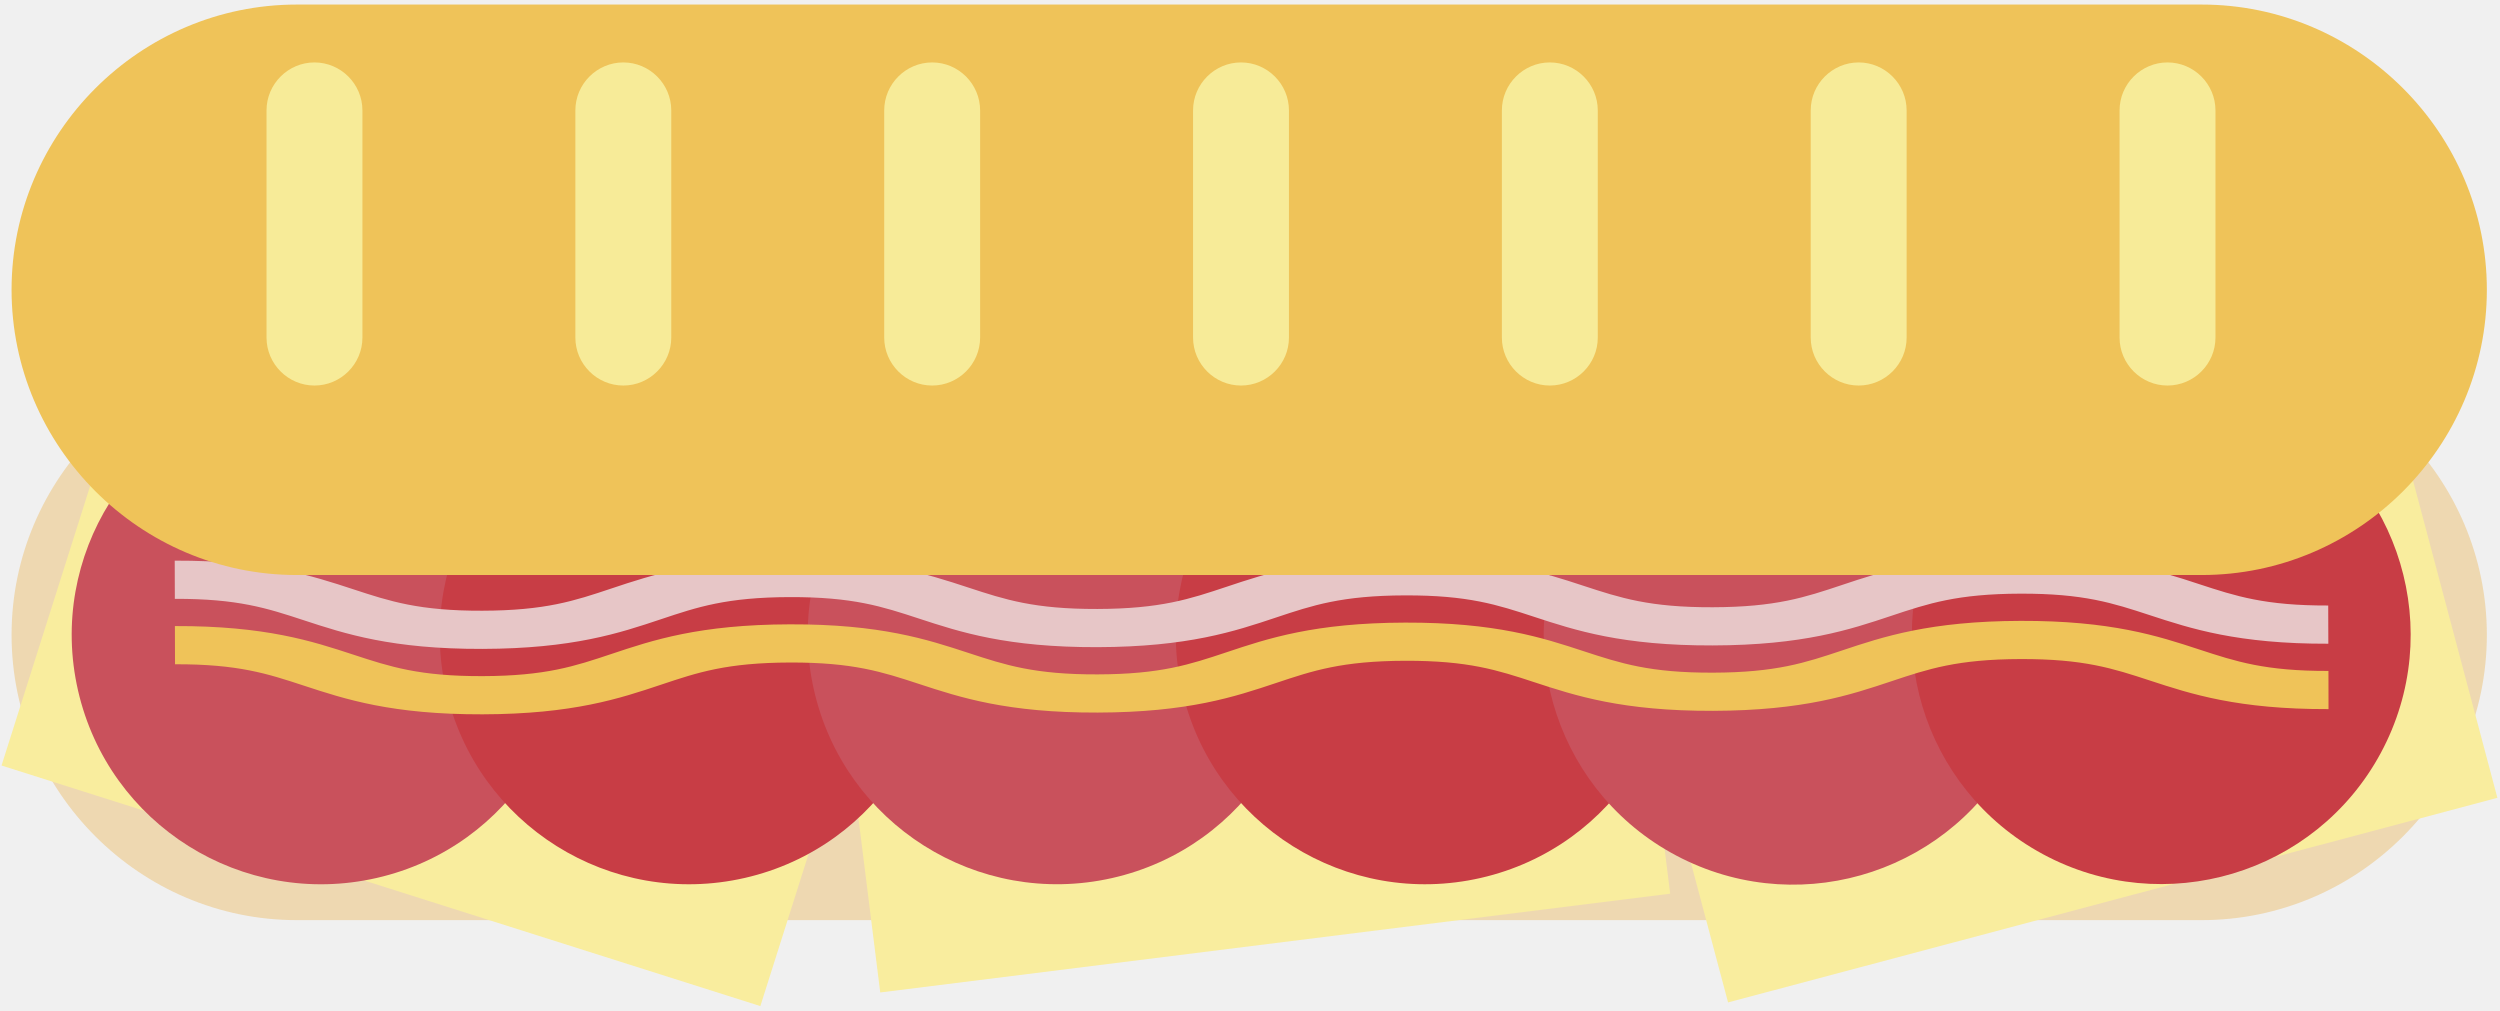
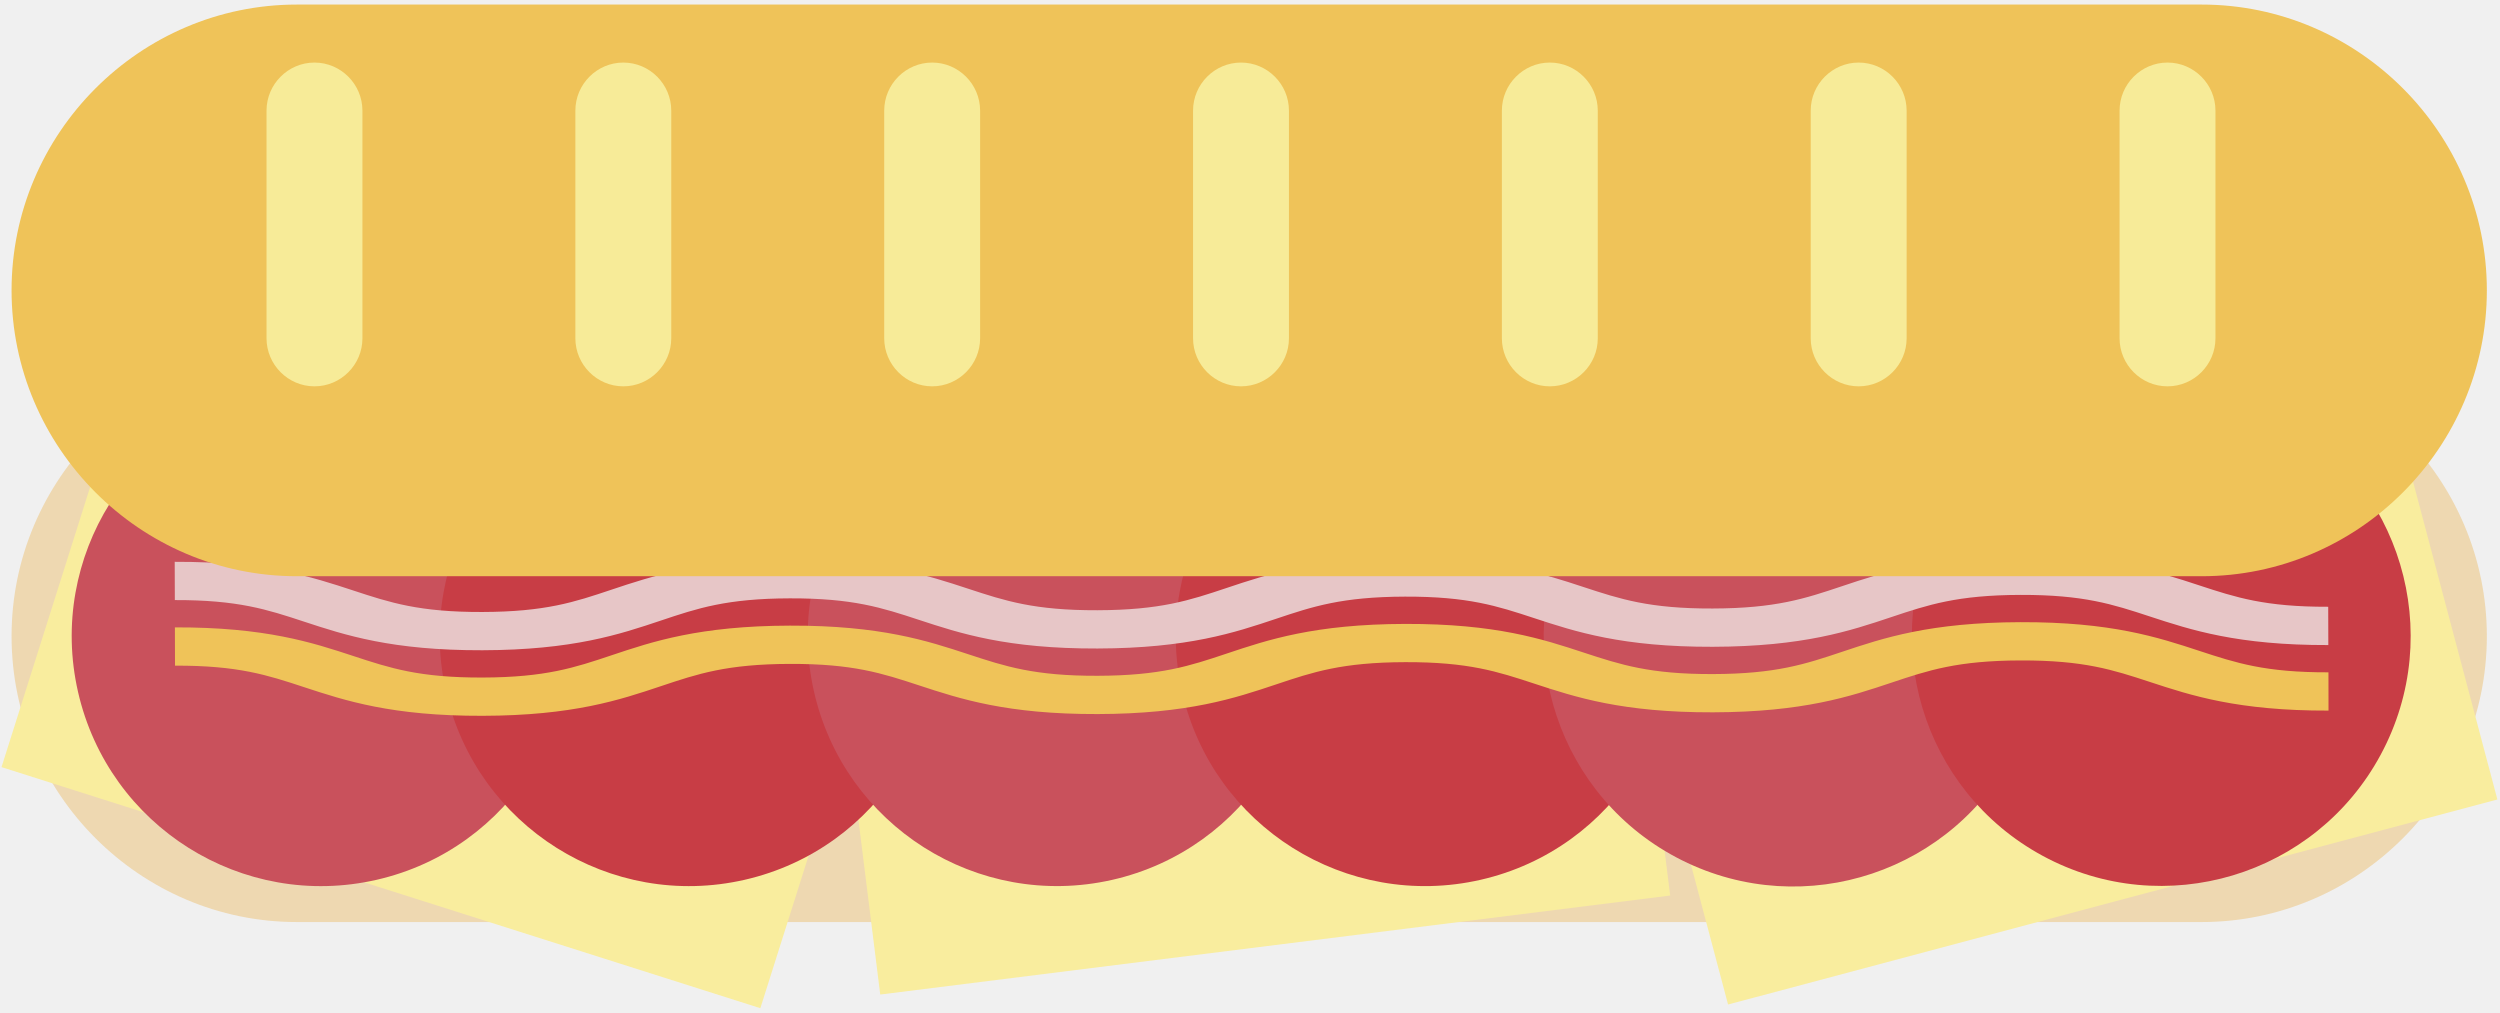
- <svg xmlns="http://www.w3.org/2000/svg" width="433" height="175" viewBox="0 0 433 175" fill="none">
-   <path fill-rule="evenodd" clip-rule="evenodd" d="M381.321 159.367H51.406C24.235 159.367 2.003 137.135 2.003 109.964C2.003 82.793 24.235 60.562 51.406 60.562H381.321C408.491 60.562 430.723 82.793 430.723 109.964C430.723 137.135 408.491 159.367 381.321 159.367Z" fill="#EED8B1" />
-   <path d="M28.96 42.073L0.263 132.591L131.692 174.259L160.39 83.741L28.96 42.073Z" fill="#F9ED9E" />
-   <path d="M277.492 60.554L140.672 77.665L152.457 171.896L289.277 154.785L277.492 60.554Z" fill="#F9ED9E" />
-   <path d="M408.144 46.412L274.895 81.847L299.3 173.619L432.549 138.183L408.144 46.412Z" fill="#F9ED9E" />
-   <path d="M65.257 152.059C88.509 146.735 103.042 123.569 97.718 100.318C92.394 77.066 69.229 62.532 45.977 67.856C22.725 73.18 8.192 96.346 13.516 119.597C18.84 142.849 42.005 157.383 65.257 152.059Z" fill="#C9515C" />
-   <path d="M129.001 152.057C152.253 146.733 166.786 123.567 161.462 100.316C156.138 77.064 132.973 62.53 109.721 67.854C86.469 73.178 71.936 96.344 77.26 119.595C82.584 142.847 105.749 157.381 129.001 152.057Z" fill="#C83D45" />
-   <path d="M192.603 152.081C215.872 146.831 230.479 123.712 225.228 100.444C219.978 77.175 196.86 62.568 173.591 67.818C150.322 73.068 135.715 96.187 140.966 119.456C146.216 142.724 169.334 157.331 192.603 152.081Z" fill="#C9515C" />
-   <path d="M256.48 152.055C279.732 146.731 294.266 123.565 288.942 100.313C283.618 77.061 260.452 62.528 237.2 67.852C213.949 73.176 199.415 96.341 204.739 119.593C210.063 142.845 233.228 157.379 256.48 152.055Z" fill="#C83D45" />
-   <path d="M349.214 129.3C359.857 107.953 351.181 82.021 329.835 71.378C308.489 60.735 282.556 69.411 271.913 90.757C261.27 112.103 269.946 138.035 291.293 148.679C312.639 159.322 338.571 150.646 349.214 129.3Z" fill="#C9515C" />
-   <path d="M412.346 130.427C423.669 109.431 415.828 83.232 394.832 71.909C373.837 60.586 347.638 68.427 336.315 89.423C324.992 110.418 332.833 136.617 353.828 147.94C374.823 159.263 401.023 151.422 412.346 130.427Z" fill="#C83D45" />
-   <path d="M403.299 122.819C387.597 122.863 379.491 120.207 372.337 117.86C365.961 115.772 360.915 114.117 349.97 114.149C339.017 114.18 333.986 115.86 327.619 117.984C320.477 120.37 312.386 123.073 296.684 123.117C280.991 123.16 272.884 120.504 265.738 118.158C259.362 116.066 254.329 114.415 243.387 114.446C232.438 114.478 227.408 116.157 221.044 118.285C213.906 120.671 205.815 123.375 190.118 123.418C174.424 123.462 166.326 120.806 159.176 118.46C152.8 116.372 147.766 114.716 136.82 114.748C125.883 114.78 120.857 116.459 114.497 118.587C107.363 120.973 99.28 123.677 83.591 123.72C67.901 123.764 59.802 121.108 52.656 118.762C46.285 116.669 41.251 115.018 30.313 115.05L30.294 108.436C45.983 108.392 54.082 111.048 61.228 113.394C67.6 115.486 72.633 117.138 83.575 117.106C94.516 117.074 99.538 115.395 105.898 113.267C113.032 110.881 121.115 108.178 136.805 108.134C152.498 108.09 160.605 110.746 167.751 113.093C174.127 115.185 179.161 116.836 190.102 116.804C201.051 116.773 206.081 115.093 212.445 112.969C219.583 110.583 227.674 107.88 243.371 107.836C259.065 107.793 267.163 110.448 274.313 112.795C280.689 114.883 285.723 116.538 296.669 116.507C307.622 116.475 312.652 114.796 319.02 112.668C326.162 110.282 334.253 107.582 349.954 107.535C365.651 107.491 373.762 110.147 380.912 112.493C387.288 114.581 392.334 116.237 403.287 116.205L403.299 122.819Z" fill="#EFC359" />
-   <path d="M403.267 111.493C387.566 111.536 379.459 108.88 372.305 106.534C365.929 104.446 360.883 102.79 349.934 102.822C338.981 102.854 333.951 104.533 327.583 106.657C320.441 109.043 312.35 111.747 296.649 111.79C280.955 111.834 272.849 109.178 265.703 106.832C259.327 104.74 254.293 103.088 243.351 103.12C232.402 103.152 227.372 104.831 221.008 106.955C213.87 109.341 205.779 112.044 190.082 112.088C174.389 112.132 166.29 109.476 159.144 107.13C152.768 105.041 147.734 103.386 136.789 103.418C125.847 103.449 120.825 105.129 114.465 107.257C107.331 109.643 99.248 112.346 83.559 112.39C67.87 112.434 59.771 109.778 52.625 107.431C46.253 105.339 41.219 103.688 30.282 103.719L30.262 97.105C45.951 97.062 54.05 99.718 61.196 102.064C67.568 104.156 72.602 105.808 83.539 105.776C94.477 105.744 99.502 104.065 105.862 101.937C112.997 99.555 121.079 96.851 136.769 96.804C152.462 96.76 160.565 99.416 167.715 101.762C174.091 103.854 179.125 105.506 190.066 105.474C201.015 105.442 206.045 103.763 212.409 101.639C219.547 99.253 227.638 96.549 243.336 96.506C259.029 96.462 267.128 99.118 274.274 101.464C280.65 103.553 285.684 105.208 296.629 105.176C307.582 105.145 312.612 103.465 318.98 101.337C326.122 98.951 334.213 96.248 349.914 96.204C365.612 96.16 373.722 98.816 380.872 101.163C387.248 103.255 392.29 104.906 403.247 104.875L403.267 111.493Z" fill="#E7C6C7" />
-   <path d="M381.321 99.594H51.406C24.235 99.594 2.003 77.362 2.003 50.192C2.003 23.021 24.235 0.789 51.406 0.789H381.321C408.491 0.789 430.723 23.021 430.723 50.192C430.723 77.362 408.491 99.594 381.321 99.594Z" fill="#EFC359" />
-   <path d="M54.467 66.775C49.897 66.775 46.162 63.035 46.162 58.469V19.123C46.162 14.553 49.901 10.813 54.467 10.813C59.036 10.813 62.772 14.553 62.772 19.123V58.469C62.776 63.039 59.036 66.775 54.467 66.775Z" fill="#F7EB98" />
-   <path d="M107.959 66.775C103.389 66.775 99.653 63.035 99.653 58.469V19.123C99.653 14.553 103.393 10.813 107.959 10.813C112.528 10.813 116.264 14.553 116.264 19.123V58.469C116.264 63.039 112.528 66.775 107.959 66.775Z" fill="#F7EB98" />
-   <path d="M161.45 66.775C156.881 66.775 153.145 63.035 153.145 58.469V19.123C153.145 14.553 156.885 10.813 161.45 10.813C166.02 10.813 169.756 14.553 169.756 19.123V58.469C169.756 63.039 166.02 66.775 161.45 66.775Z" fill="#F7EB98" />
-   <path d="M214.942 66.775C210.373 66.775 206.637 63.035 206.637 58.469V19.123C206.637 14.553 210.377 10.813 214.942 10.813C219.511 10.813 223.247 14.553 223.247 19.123V58.469C223.247 63.039 219.511 66.775 214.942 66.775Z" fill="#F7EB98" />
-   <path d="M268.43 66.775C263.86 66.775 260.125 63.035 260.125 58.469V19.123C260.125 14.553 263.864 10.813 268.43 10.813C272.999 10.813 276.735 14.553 276.735 19.123V58.469C276.739 63.039 272.999 66.775 268.43 66.775Z" fill="#F7EB98" />
-   <path d="M321.921 66.775C317.352 66.775 313.616 63.035 313.616 58.469V19.123C313.616 14.553 317.356 10.813 321.921 10.813C326.491 10.813 330.227 14.553 330.227 19.123V58.469C330.231 63.039 326.491 66.775 321.921 66.775Z" fill="#F7EB98" />
-   <path d="M375.414 66.775C370.844 66.775 367.108 63.035 367.108 58.469V19.123C367.108 14.553 370.848 10.813 375.414 10.813C379.983 10.813 383.719 14.553 383.719 19.123V58.469C383.719 63.039 379.983 66.775 375.414 66.775Z" fill="#F7EB98" />
+ <svg xmlns="http://www.w3.org/2000/svg" width="200" height="81" viewBox="0 0 200 81" fill="none">
+   <g clip-path="url(#clip0_971_15523)">
+     <path fill-rule="evenodd" clip-rule="evenodd" d="M176.13 73.764H23.744C11.194 73.764 0.925 63.474 0.925 50.898C0.925 38.322 11.194 28.031 23.744 28.031H176.13C188.679 28.031 198.948 38.322 198.948 50.898C198.948 63.474 188.679 73.764 176.13 73.764Z" fill="#EED8B1" />
+     <path d="M13.376 19.474L0.121 61.371L60.828 80.657L74.083 38.76L13.376 19.474Z" fill="#F9ED9E" />
+     <path d="M128.172 28.028L64.975 35.948L70.419 79.563L133.615 71.643L128.172 28.028Z" fill="#F9ED9E" />
+     <path d="M188.519 21.482L126.972 37.884L138.245 80.361L199.791 63.959L188.519 21.482Z" fill="#F9ED9E" />
+     <path d="M30.142 70.382C40.882 67.917 47.594 57.195 45.135 46.433C42.676 35.67 31.976 28.943 21.236 31.408C10.496 33.872 3.784 44.594 6.243 55.356C8.702 66.119 19.402 72.846 30.142 70.382Z" fill="#C9515C" />
+     <path d="M59.584 70.381C70.325 67.916 77.037 57.194 74.578 46.432C72.119 35.669 61.419 28.942 50.679 31.407C39.939 33.871 33.226 44.593 35.685 55.355C38.145 66.118 48.845 72.845 59.584 70.381Z" fill="#C83D45" />
+     <path d="M88.962 70.392C99.71 67.962 106.457 57.261 104.031 46.491C101.606 35.721 90.928 28.96 80.18 31.39C69.433 33.82 62.686 44.521 65.111 55.291C67.536 66.061 78.214 72.822 88.962 70.392Z" fill="#C9515C" />
+     <path d="M118.466 70.38C129.206 67.915 135.919 57.193 133.46 46.431C131.001 35.668 120.301 28.942 109.561 31.406C98.822 33.87 92.108 44.592 94.567 55.354C97.026 66.117 107.726 72.844 118.466 70.38Z" fill="#C83D45" />
+     <path d="M161.3 59.847C166.215 49.967 162.208 37.964 152.348 33.038C142.489 28.111 130.511 32.127 125.595 42.008C120.679 51.888 124.686 63.89 134.546 68.817C144.406 73.743 156.384 69.728 161.3 59.847Z" fill="#C9515C" />
+     <path d="M190.46 60.369C195.69 50.651 192.068 38.525 182.37 33.284C172.673 28.043 160.572 31.672 155.342 41.39C150.112 51.108 153.733 63.234 163.431 68.475C173.128 73.716 185.23 70.087 190.46 60.369Z" fill="#C83D45" />
+     <path d="M186.281 56.848C179.028 56.868 175.284 55.639 171.98 54.552C169.035 53.586 166.704 52.82 161.649 52.835C156.59 52.849 154.266 53.627 151.325 54.61C148.026 55.714 144.289 56.965 137.036 56.986C129.788 57.005 126.043 55.776 122.742 54.69C119.797 53.722 117.473 52.958 112.419 52.972C107.361 52.987 105.038 53.764 102.099 54.749C98.802 55.853 95.064 57.105 87.814 57.125C80.565 57.145 76.825 55.916 73.522 54.83C70.577 53.864 68.252 53.097 63.196 53.112C58.144 53.127 55.823 53.904 52.885 54.889C49.59 55.993 45.857 57.245 38.61 57.265C31.363 57.285 27.622 56.056 24.321 54.97C21.378 54.001 19.053 53.237 14.001 53.252L13.992 50.19C21.239 50.17 24.98 51.399 28.28 52.485C31.224 53.453 33.549 54.218 38.602 54.203C43.656 54.188 45.976 53.411 48.913 52.426C52.209 51.322 55.942 50.071 63.189 50.05C70.438 50.03 74.182 51.26 77.483 52.346C80.428 53.314 82.753 54.078 87.807 54.063C92.864 54.049 95.187 53.272 98.127 52.288C101.424 51.184 105.161 49.933 112.411 49.913C119.66 49.893 123.401 51.122 126.703 52.208C129.648 53.174 131.973 53.94 137.029 53.926C142.088 53.911 144.412 53.134 147.353 52.149C150.652 51.045 154.389 49.795 161.641 49.773C168.892 49.753 172.638 50.982 175.941 52.068C178.886 53.035 181.216 53.801 186.276 53.786L186.281 56.848Z" fill="#EFC359" />
+     <path d="M186.266 51.605C179.014 51.625 175.27 50.396 171.965 49.31C169.02 48.343 166.689 47.577 161.632 47.592C156.573 47.607 154.25 48.384 151.308 49.367C148.009 50.471 144.272 51.723 137.02 51.743C129.771 51.763 126.027 50.534 122.726 49.448C119.781 48.48 117.456 47.715 112.402 47.73C107.345 47.745 105.021 48.522 102.082 49.505C98.785 50.609 95.048 51.86 87.797 51.881C80.549 51.901 76.808 50.672 73.507 49.586C70.562 48.619 68.237 47.853 63.182 47.868C58.128 47.882 55.808 48.66 52.87 49.645C49.575 50.749 45.842 52 38.595 52.02C31.348 52.041 27.608 50.812 24.307 49.725C21.364 48.757 19.038 47.993 13.987 48.007L13.977 44.946C21.224 44.926 24.965 46.155 28.266 47.241C31.209 48.209 33.534 48.974 38.586 48.959C43.638 48.944 45.959 48.167 48.897 47.182C52.192 46.08 55.925 44.828 63.172 44.806C70.421 44.786 74.164 46.015 77.466 47.101C80.411 48.069 82.737 48.834 87.79 48.819C92.847 48.804 95.171 48.027 98.11 47.044C101.407 45.94 105.144 44.689 112.395 44.668C119.644 44.648 123.385 45.877 126.685 46.963C129.63 47.93 131.955 48.696 137.011 48.681C142.07 48.667 144.393 47.889 147.335 46.904C150.633 45.8 154.371 44.549 161.623 44.529C168.874 44.508 172.62 45.738 175.922 46.824C178.867 47.792 181.196 48.556 186.257 48.542L186.266 51.605Z" fill="#E7C6C7" />
+     <path d="M176.13 46.098H23.744C11.194 46.098 0.925 35.808 0.925 23.232C0.925 10.655 11.194 0.365 23.744 0.365H176.13C188.679 0.365 198.948 10.655 198.948 23.232C198.948 35.808 188.679 46.098 176.13 46.098Z" fill="#EFC359" />
+     <path d="M25.158 30.907C23.047 30.907 21.322 29.176 21.322 27.063V8.851C21.322 6.736 23.049 5.005 25.158 5.005C27.268 5.005 28.994 6.736 28.994 8.851V27.063C28.996 29.178 27.268 30.907 25.158 30.907Z" fill="#F7EB98" />
+     <path d="M49.865 30.907C47.755 30.907 46.029 29.176 46.029 27.063V8.851C46.029 6.736 47.756 5.005 49.865 5.005C51.976 5.005 53.701 6.736 53.701 8.851V27.063C53.701 29.178 51.976 30.907 49.865 30.907Z" fill="#F7EB98" />
+     <path d="M74.573 30.907C72.462 30.907 70.737 29.176 70.737 27.063V8.851C70.737 6.736 72.464 5.005 74.573 5.005C76.683 5.005 78.409 6.736 78.409 8.851V27.063C78.409 29.178 76.683 30.907 74.573 30.907Z" fill="#F7EB98" />
+     <path d="M99.28 30.907C97.17 30.907 95.444 29.176 95.444 27.063V8.851C95.444 6.736 97.172 5.005 99.28 5.005C101.391 5.005 103.116 6.736 103.116 8.851V27.063C103.116 29.178 101.391 30.907 99.28 30.907Z" fill="#F7EB98" />
+     <path d="M123.986 30.907C121.875 30.907 120.15 29.176 120.15 27.063V8.851C120.15 6.736 121.877 5.005 123.986 5.005C126.096 5.005 127.822 6.736 127.822 8.851V27.063C127.824 29.178 126.096 30.907 123.986 30.907Z" fill="#F7EB98" />
+     <path d="M148.693 30.907C146.583 30.907 144.857 29.176 144.857 27.063V8.851C144.857 6.736 146.585 5.005 148.693 5.005C150.804 5.005 152.53 6.736 152.53 8.851V27.063C152.531 29.178 150.804 30.907 148.693 30.907Z" fill="#F7EB98" />
+     <path d="M173.401 30.907C171.29 30.907 169.565 29.176 169.565 27.063V8.851C169.565 6.736 171.292 5.005 173.401 5.005C175.512 5.005 177.237 6.736 177.237 8.851V27.063C177.237 29.178 175.512 30.907 173.401 30.907Z" fill="#F7EB98" />
+   </g>
+   <defs>
+     <clipPath id="clip0_971_15523">
+       <rect width="200" height="81" fill="white" />
+     </clipPath>
+   </defs>
</svg>
